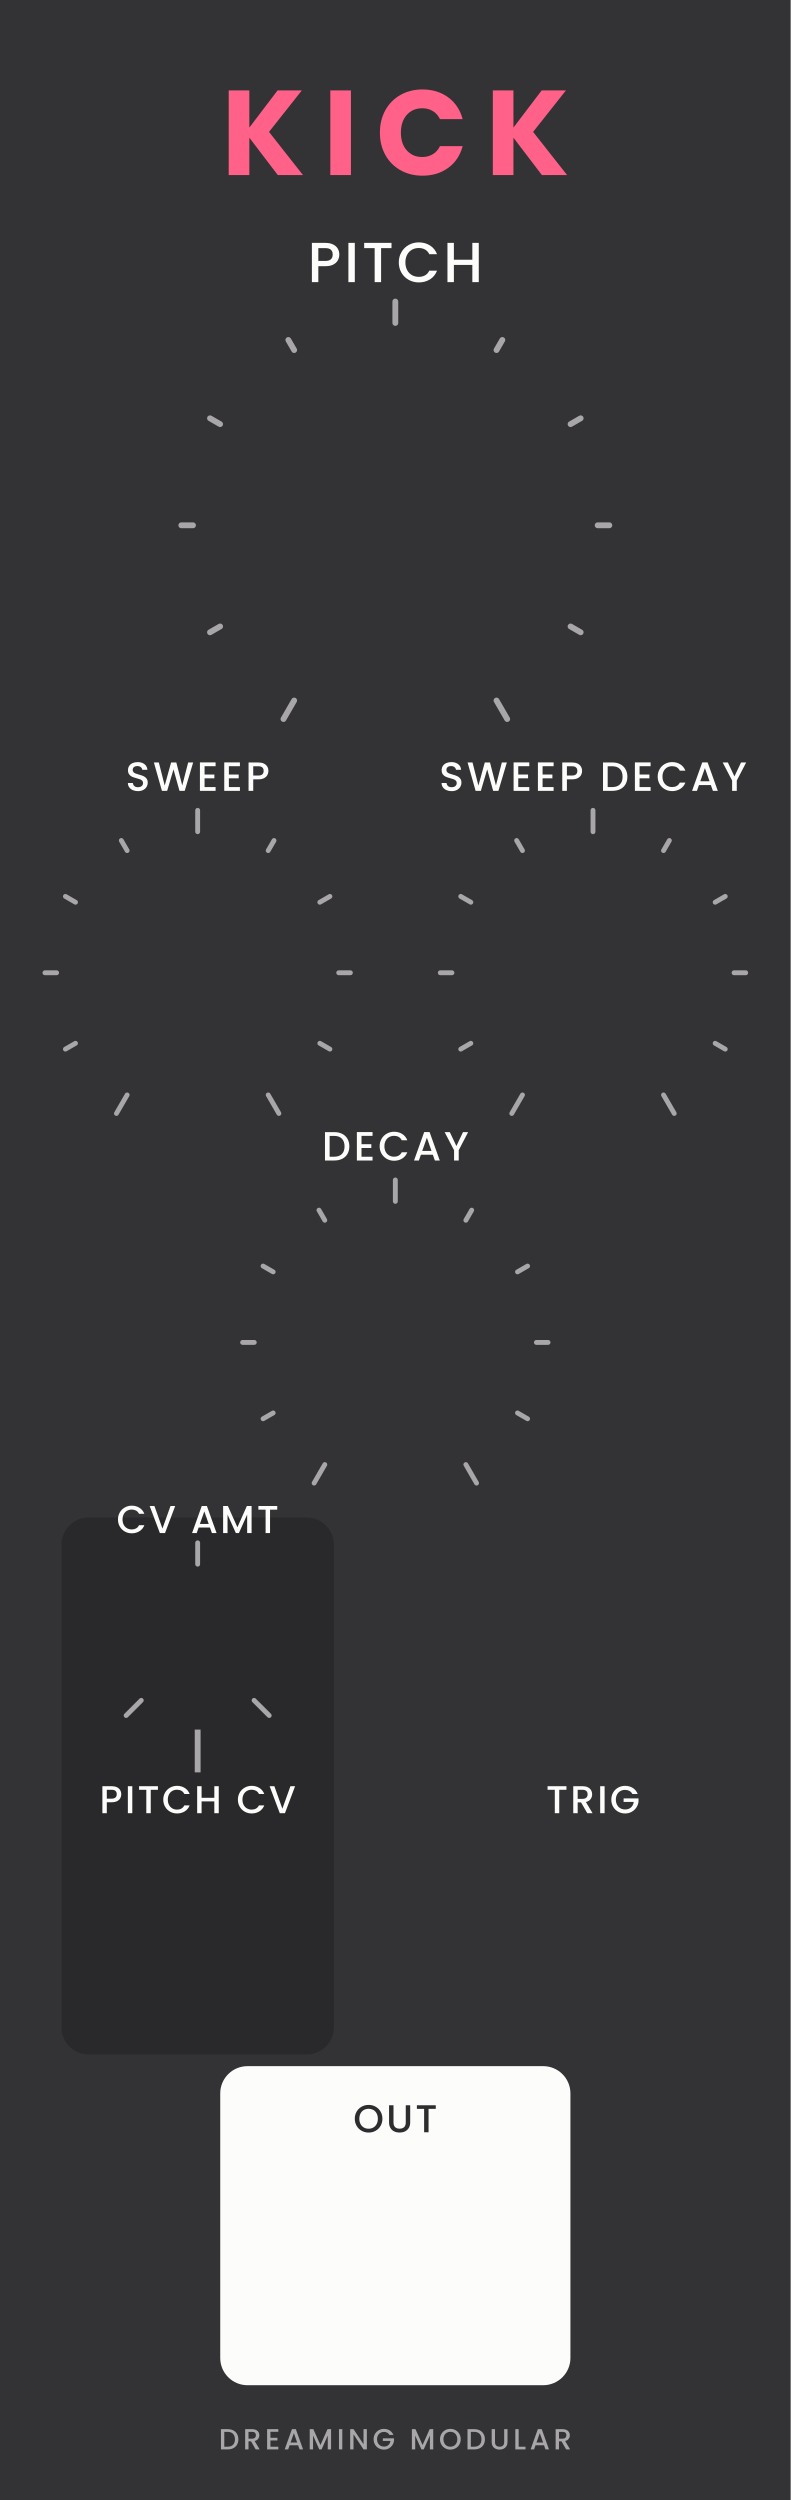
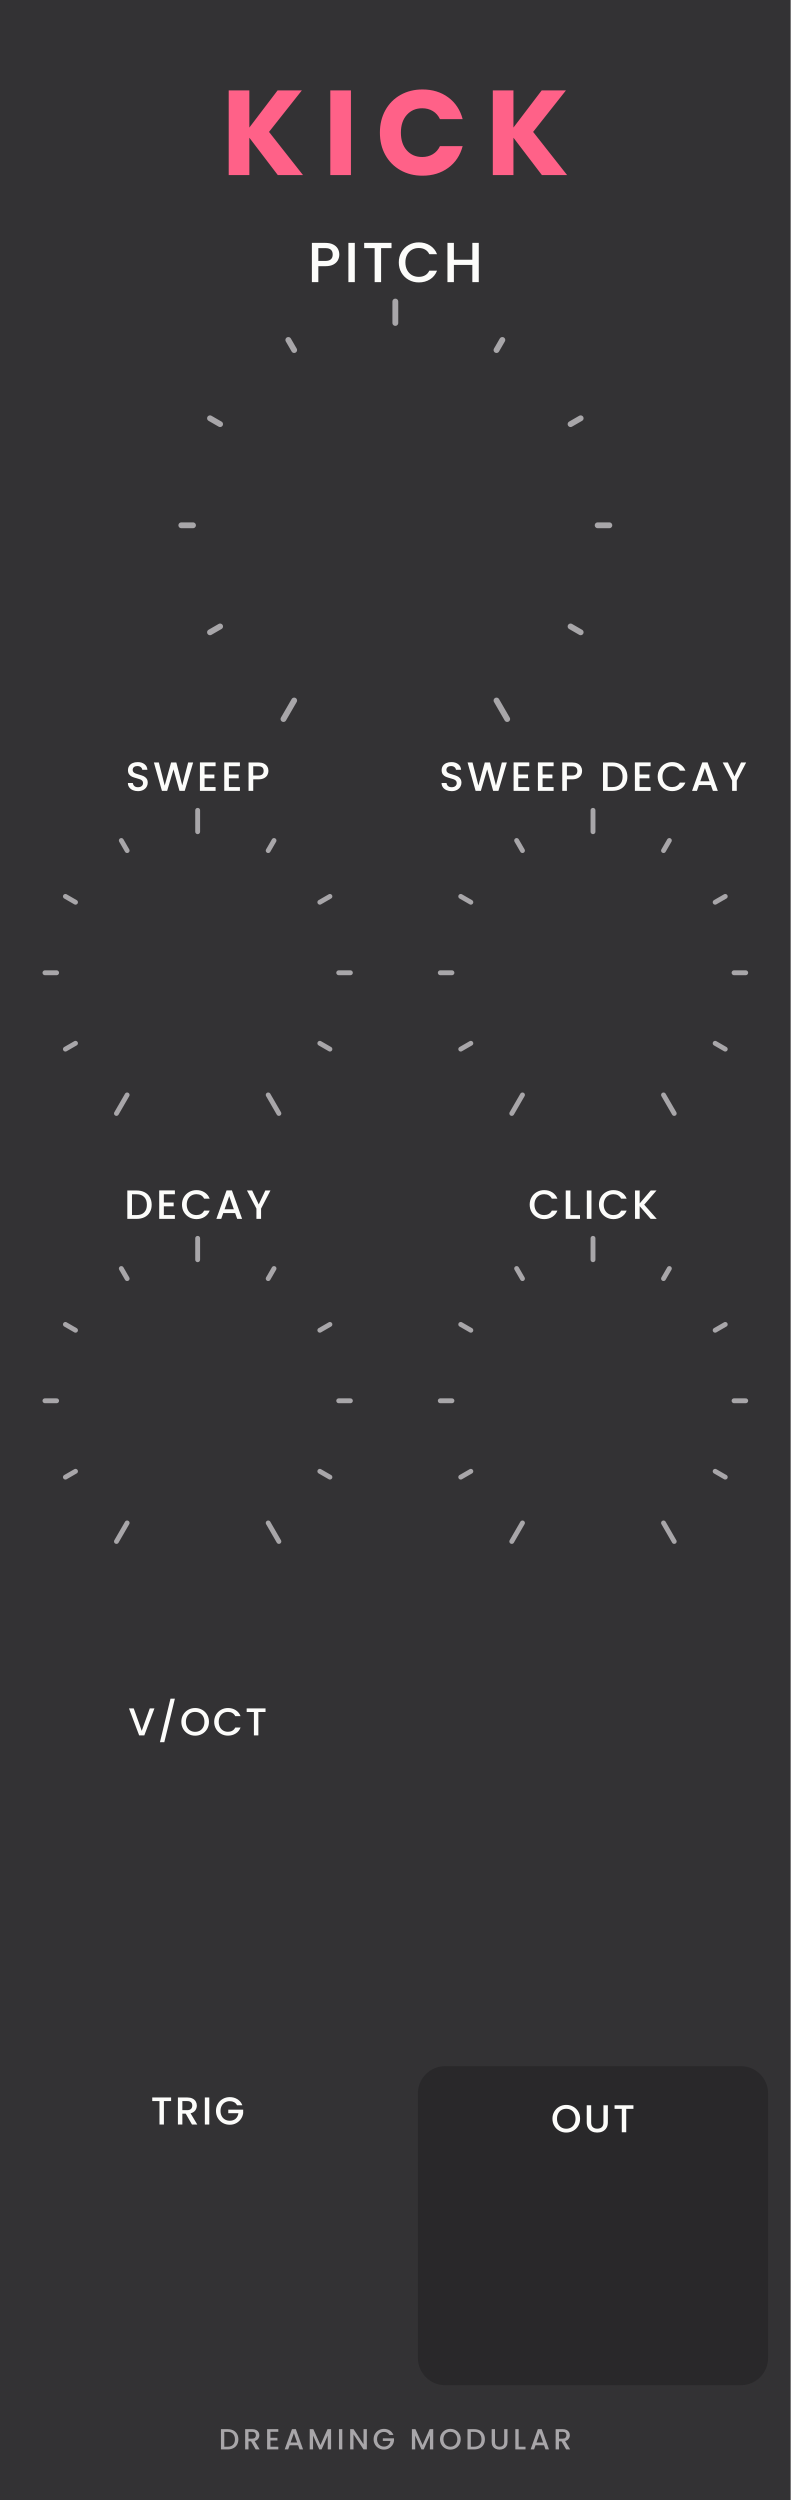
<svg xmlns="http://www.w3.org/2000/svg" width="40.64mm" height="128.5mm" viewBox="0 0 40.64 128.5">
  <rect width="40.64" height="128.5" fill="#333234" />
  <path d="M14.28 9.0 12.816 7.078V9.0H11.756V4.648H12.816V6.557L14.267 4.648H15.514L13.827 6.78L15.575 9.0Z M18.038 4.648V9.0H16.978V4.648Z M21.715 4.598Q22.49 4.598 23.042 5.007Q23.594 5.416 23.78 6.123H22.614Q22.484 5.85 22.246 5.708Q22.007 5.565 21.703 5.565Q21.213 5.565 20.909 5.906Q20.606 6.247 20.606 6.818Q20.606 7.388 20.909 7.729Q21.213 8.07 21.703 8.07Q22.007 8.07 22.246 7.927Q22.484 7.785 22.614 7.512H23.78Q23.594 8.219 23.042 8.625Q22.49 9.031 21.715 9.031Q21.083 9.031 20.584 8.749Q20.085 8.467 19.806 7.965Q19.527 7.462 19.527 6.818Q19.527 6.173 19.806 5.668Q20.085 5.162 20.584 4.88Q21.083 4.598 21.715 4.598Z M27.855 9.0 26.391 7.078V9.0H25.331V4.648H26.391V6.557L27.842 4.648H29.088L27.402 6.78L29.15 9.0Z" fill="#ff6188" />
  <path d="M12.252 125.383Q12.252 125.541 12.183 125.659Q12.115 125.776 11.99 125.838Q11.864 125.9 11.698 125.9H11.357V124.858H11.698Q11.864 124.858 11.99 124.921Q12.115 124.985 12.183 125.104Q12.252 125.224 12.252 125.383ZM12.076 125.383Q12.076 125.201 11.978 125.099Q11.881 124.997 11.698 124.997H11.528V125.761H11.698Q11.881 125.761 11.978 125.662Q12.076 125.562 12.076 125.383Z M13.142 125.9 12.902 125.483H12.772V125.9H12.601V124.858H12.961Q13.081 124.858 13.164 124.9Q13.247 124.942 13.289 125.012Q13.33 125.083 13.33 125.169Q13.33 125.272 13.271 125.355Q13.211 125.438 13.088 125.468L13.346 125.9ZM12.772 125.347H12.961Q13.057 125.347 13.106 125.299Q13.154 125.251 13.154 125.169Q13.154 125.089 13.106 125.043Q13.058 124.997 12.961 124.997H12.772Z M13.9 124.996V125.302H14.26V125.441H13.9V125.761H14.305V125.9H13.729V124.856H14.305V124.996Z M15.323 125.687H14.887L14.812 125.9H14.633L15.007 124.856H15.205L15.578 125.9H15.398ZM15.275 125.547 15.106 125.063 14.935 125.547Z M17.018 124.858V125.9H16.847V125.186L16.529 125.9H16.411L16.091 125.186V125.9H15.92V124.858H16.105L16.471 125.675L16.835 124.858Z M17.594 124.858V125.9H17.423V124.858Z M18.856 125.9H18.685L18.17 125.122V125.9H17.999V124.856H18.17L18.685 125.633V124.856H18.856Z M20.015 125.157Q19.975 125.08 19.903 125.04Q19.831 125.0 19.736 125.0Q19.633 125.0 19.552 125.047Q19.471 125.093 19.425 125.179Q19.38 125.264 19.38 125.377Q19.38 125.489 19.425 125.575Q19.471 125.662 19.552 125.708Q19.633 125.755 19.736 125.755Q19.876 125.755 19.963 125.677Q20.05 125.599 20.069 125.465H19.678V125.329H20.252V125.462Q20.236 125.584 20.166 125.686Q20.096 125.788 19.985 125.848Q19.873 125.909 19.736 125.909Q19.589 125.909 19.468 125.841Q19.346 125.773 19.275 125.651Q19.204 125.529 19.204 125.377Q19.204 125.224 19.275 125.102Q19.346 124.981 19.469 124.912Q19.591 124.844 19.736 124.844Q19.903 124.844 20.033 124.926Q20.162 125.008 20.221 125.157Z M22.268 124.858V125.9H22.098V125.186L21.779 125.9H21.661L21.341 125.186V125.9H21.171V124.858H21.355L21.721 125.675L22.085 124.858Z M22.616 125.377Q22.616 125.224 22.688 125.102Q22.759 124.981 22.881 124.912Q23.003 124.844 23.149 124.844Q23.296 124.844 23.418 124.912Q23.541 124.981 23.611 125.102Q23.681 125.224 23.681 125.377Q23.681 125.529 23.611 125.652Q23.541 125.774 23.418 125.842Q23.296 125.91 23.149 125.91Q23.003 125.91 22.881 125.842Q22.759 125.774 22.688 125.652Q22.616 125.529 22.616 125.377ZM23.506 125.377Q23.506 125.261 23.46 125.174Q23.415 125.087 23.334 125.041Q23.253 124.994 23.149 124.994Q23.046 124.994 22.965 125.041Q22.884 125.087 22.838 125.174Q22.792 125.261 22.792 125.377Q22.792 125.492 22.838 125.58Q22.884 125.668 22.965 125.715Q23.046 125.762 23.149 125.762Q23.253 125.762 23.334 125.715Q23.415 125.668 23.46 125.58Q23.506 125.492 23.506 125.377Z M24.924 125.383Q24.924 125.541 24.855 125.659Q24.787 125.776 24.662 125.838Q24.537 125.9 24.37 125.9H24.03V124.858H24.37Q24.537 124.858 24.662 124.921Q24.787 124.985 24.855 125.104Q24.924 125.224 24.924 125.383ZM24.748 125.383Q24.748 125.201 24.651 125.099Q24.553 124.997 24.37 124.997H24.201V125.761H24.37Q24.553 125.761 24.651 125.662Q24.748 125.562 24.748 125.383Z M25.443 124.858V125.522Q25.443 125.641 25.505 125.701Q25.567 125.761 25.678 125.761Q25.791 125.761 25.853 125.701Q25.915 125.641 25.915 125.522V124.858H26.086V125.519Q26.086 125.647 26.031 125.735Q25.975 125.824 25.882 125.867Q25.789 125.91 25.677 125.91Q25.564 125.91 25.472 125.867Q25.38 125.824 25.326 125.735Q25.272 125.647 25.272 125.519V124.858Z M26.659 125.762H27.012V125.9H26.488V124.858H26.659Z M27.963 125.687H27.526L27.451 125.9H27.273L27.646 124.856H27.844L28.218 125.9H28.038ZM27.915 125.547 27.745 125.063 27.574 125.547Z M29.101 125.9 28.861 125.483H28.731V125.9H28.56V124.858H28.92Q29.04 124.858 29.123 124.9Q29.206 124.942 29.247 125.012Q29.289 125.083 29.289 125.169Q29.289 125.272 29.229 125.355Q29.17 125.438 29.047 125.468L29.305 125.9ZM28.731 125.347H28.92Q29.016 125.347 29.064 125.299Q29.113 125.251 29.113 125.169Q29.113 125.089 29.065 125.043Q29.017 124.997 28.92 124.997H28.731Z" fill="#a8a6a9" />
-   <rect x="3.16" y="78.0" width="14.0" height="27.6" rx="1.4" fill="#29282a" />
-   <line x1="10.16" y1="88.9" x2="10.16" y2="91.1" stroke="#a8a6a9" stroke-width="0.3" />
-   <rect x="11.32" y="106.2" width="18.0" height="16.4" rx="1.4" fill="#fcfcfa" />
+   <rect x="21.48" y="106.2" width="18.0" height="16.4" rx="1.4" fill="#29282a" />
  <line x1="15.12" y1="36.007" x2="14.57" y2="36.959" stroke="#a8a6a9" stroke-width="0.3" stroke-linecap="round" />
  <line x1="11.313" y1="32.2" x2="10.794" y2="32.5" stroke="#a8a6a9" stroke-width="0.3" stroke-linecap="round" />
  <line x1="9.92" y1="27" x2="9.32" y2="27" stroke="#a8a6a9" stroke-width="0.3" stroke-linecap="round" />
  <line x1="11.313" y1="21.8" x2="10.794" y2="21.5" stroke="#a8a6a9" stroke-width="0.3" stroke-linecap="round" />
  <line x1="15.12" y1="17.993" x2="14.82" y2="17.474" stroke="#a8a6a9" stroke-width="0.3" stroke-linecap="round" />
  <line x1="20.32" y1="16.6" x2="20.32" y2="15.5" stroke="#a8a6a9" stroke-width="0.3" stroke-linecap="round" />
  <line x1="25.52" y1="17.993" x2="25.82" y2="17.474" stroke="#a8a6a9" stroke-width="0.3" stroke-linecap="round" />
  <line x1="29.327" y1="21.8" x2="29.846" y2="21.5" stroke="#a8a6a9" stroke-width="0.3" stroke-linecap="round" />
  <line x1="30.72" y1="27" x2="31.32" y2="27" stroke="#a8a6a9" stroke-width="0.3" stroke-linecap="round" />
  <line x1="29.327" y1="32.2" x2="29.846" y2="32.5" stroke="#a8a6a9" stroke-width="0.3" stroke-linecap="round" />
  <line x1="25.52" y1="36.007" x2="26.07" y2="36.959" stroke="#a8a6a9" stroke-width="0.3" stroke-linecap="round" />
  <path d="M16.727 13.682H16.362V14.5H16.031V12.485H16.727Q16.959 12.485 17.12 12.564Q17.281 12.644 17.361 12.78Q17.44 12.917 17.44 13.085Q17.44 13.239 17.368 13.375Q17.295 13.511 17.136 13.597Q16.976 13.682 16.727 13.682ZM17.101 13.085Q17.101 12.754 16.727 12.754H16.362V13.412H16.727Q16.916 13.412 17.008 13.327Q17.101 13.241 17.101 13.085Z M18.237 12.485V14.5H17.907V12.485Z M20.124 12.485V12.754H19.588V14.5H19.257V12.754H18.718V12.485Z M21.527 12.458Q21.849 12.458 22.1 12.616Q22.351 12.774 22.464 13.065H22.066Q21.988 12.905 21.849 12.827Q21.71 12.748 21.527 12.748Q21.327 12.748 21.17 12.838Q21.014 12.928 20.925 13.096Q20.837 13.265 20.837 13.488Q20.837 13.711 20.925 13.879Q21.014 14.048 21.17 14.139Q21.327 14.23 21.527 14.23Q21.71 14.23 21.849 14.152Q21.988 14.074 22.066 13.914H22.464Q22.351 14.204 22.1 14.361Q21.849 14.517 21.527 14.517Q21.243 14.517 21.008 14.385Q20.773 14.254 20.635 14.019Q20.498 13.784 20.498 13.488Q20.498 13.192 20.635 12.957Q20.773 12.722 21.009 12.59Q21.246 12.458 21.527 12.458Z M24.609 12.485V14.5H24.278V13.618H23.33V14.5H22.999V12.485H23.33V13.349H24.278V12.485Z" fill="#fcfcfa" />
  <line x1="6.535" y1="56.279" x2="5.985" y2="57.231" stroke="#a8a6a9" stroke-width="0.25" stroke-linecap="round" />
  <line x1="3.881" y1="53.625" x2="3.362" y2="53.925" stroke="#a8a6a9" stroke-width="0.25" stroke-linecap="round" />
  <line x1="2.91" y1="50" x2="2.31" y2="50" stroke="#a8a6a9" stroke-width="0.25" stroke-linecap="round" />
  <line x1="3.881" y1="46.375" x2="3.362" y2="46.075" stroke="#a8a6a9" stroke-width="0.25" stroke-linecap="round" />
  <line x1="6.535" y1="43.721" x2="6.235" y2="43.202" stroke="#a8a6a9" stroke-width="0.25" stroke-linecap="round" />
  <line x1="10.16" y1="42.75" x2="10.16" y2="41.65" stroke="#a8a6a9" stroke-width="0.25" stroke-linecap="round" />
  <line x1="13.785" y1="43.721" x2="14.085" y2="43.202" stroke="#a8a6a9" stroke-width="0.25" stroke-linecap="round" />
  <line x1="16.439" y1="46.375" x2="16.958" y2="46.075" stroke="#a8a6a9" stroke-width="0.25" stroke-linecap="round" />
  <line x1="17.41" y1="50" x2="18.01" y2="50" stroke="#a8a6a9" stroke-width="0.25" stroke-linecap="round" />
  <line x1="16.439" y1="53.625" x2="16.958" y2="53.925" stroke="#a8a6a9" stroke-width="0.25" stroke-linecap="round" />
  <line x1="13.785" y1="56.279" x2="14.335" y2="57.231" stroke="#a8a6a9" stroke-width="0.25" stroke-linecap="round" />
  <path d="M6.574 40.247H6.83Q6.838 40.341 6.904 40.402Q6.97 40.463 7.09 40.463Q7.214 40.463 7.283 40.403Q7.353 40.343 7.353 40.249Q7.353 40.175 7.31 40.129Q7.266 40.083 7.202 40.058Q7.138 40.033 7.025 40.003Q6.882 39.965 6.793 39.927Q6.704 39.888 6.641 39.806Q6.578 39.724 6.578 39.587Q6.578 39.461 6.641 39.367Q6.704 39.272 6.817 39.222Q6.93 39.172 7.08 39.172Q7.292 39.172 7.427 39.278Q7.563 39.384 7.577 39.569H7.313Q7.306 39.489 7.237 39.432Q7.168 39.375 7.054 39.375Q6.952 39.375 6.886 39.428Q6.821 39.48 6.821 39.579Q6.821 39.646 6.862 39.689Q6.903 39.732 6.966 39.757Q7.029 39.783 7.138 39.812Q7.283 39.852 7.375 39.892Q7.466 39.932 7.53 40.015Q7.594 40.098 7.594 40.236Q7.594 40.348 7.534 40.446Q7.474 40.545 7.36 40.605Q7.245 40.665 7.09 40.665Q6.943 40.665 6.825 40.613Q6.708 40.562 6.641 40.467Q6.574 40.373 6.574 40.247Z M9.928 39.191 9.495 40.65H9.225L8.918 39.545L8.592 40.65L8.324 40.652L7.91 39.191H8.164L8.466 40.379L8.794 39.191H9.063L9.367 40.373L9.672 39.191Z M10.515 39.384V39.812H11.019V40.007H10.515V40.455H11.082V40.65H10.276V39.188H11.082V39.384Z M11.765 39.384V39.812H12.269V40.007H11.765V40.455H12.332V40.65H11.526V39.188H12.332V39.384Z M13.28 40.058H13.016V40.65H12.776V39.191H13.28Q13.448 39.191 13.565 39.248Q13.681 39.306 13.739 39.405Q13.797 39.503 13.797 39.625Q13.797 39.736 13.744 39.835Q13.692 39.934 13.576 39.996Q13.461 40.058 13.28 40.058ZM13.551 39.625Q13.551 39.386 13.28 39.386H13.016V39.862H13.28Q13.417 39.862 13.484 39.801Q13.551 39.739 13.551 39.625Z" fill="#fcfcfa" />
  <line x1="26.855" y1="56.279" x2="26.305" y2="57.231" stroke="#a8a6a9" stroke-width="0.25" stroke-linecap="round" />
  <line x1="24.201" y1="53.625" x2="23.682" y2="53.925" stroke="#a8a6a9" stroke-width="0.25" stroke-linecap="round" />
  <line x1="23.23" y1="50" x2="22.63" y2="50" stroke="#a8a6a9" stroke-width="0.25" stroke-linecap="round" />
  <line x1="24.201" y1="46.375" x2="23.682" y2="46.075" stroke="#a8a6a9" stroke-width="0.25" stroke-linecap="round" />
  <line x1="26.855" y1="43.721" x2="26.555" y2="43.202" stroke="#a8a6a9" stroke-width="0.25" stroke-linecap="round" />
  <line x1="30.48" y1="42.75" x2="30.48" y2="41.65" stroke="#a8a6a9" stroke-width="0.25" stroke-linecap="round" />
  <line x1="34.105" y1="43.721" x2="34.405" y2="43.202" stroke="#a8a6a9" stroke-width="0.25" stroke-linecap="round" />
  <line x1="36.759" y1="46.375" x2="37.278" y2="46.075" stroke="#a8a6a9" stroke-width="0.25" stroke-linecap="round" />
  <line x1="37.73" y1="50" x2="38.33" y2="50" stroke="#a8a6a9" stroke-width="0.25" stroke-linecap="round" />
  <line x1="36.759" y1="53.625" x2="37.278" y2="53.925" stroke="#a8a6a9" stroke-width="0.25" stroke-linecap="round" />
  <line x1="34.105" y1="56.279" x2="34.655" y2="57.231" stroke="#a8a6a9" stroke-width="0.25" stroke-linecap="round" />
  <path d="M22.697 40.247H22.953Q22.962 40.341 23.028 40.402Q23.094 40.463 23.214 40.463Q23.338 40.463 23.407 40.403Q23.476 40.343 23.476 40.249Q23.476 40.175 23.433 40.129Q23.39 40.083 23.326 40.058Q23.262 40.033 23.149 40.003Q23.006 39.965 22.917 39.927Q22.827 39.888 22.764 39.806Q22.701 39.724 22.701 39.587Q22.701 39.461 22.764 39.367Q22.827 39.272 22.941 39.222Q23.054 39.172 23.203 39.172Q23.415 39.172 23.551 39.278Q23.686 39.384 23.701 39.569H23.436Q23.43 39.489 23.361 39.432Q23.291 39.375 23.178 39.375Q23.075 39.375 23.01 39.428Q22.945 39.48 22.945 39.579Q22.945 39.646 22.986 39.689Q23.027 39.732 23.09 39.757Q23.153 39.783 23.262 39.812Q23.407 39.852 23.498 39.892Q23.59 39.932 23.654 40.015Q23.718 40.098 23.718 40.236Q23.718 40.348 23.658 40.446Q23.598 40.545 23.484 40.605Q23.369 40.665 23.214 40.665Q23.067 40.665 22.949 40.613Q22.831 40.562 22.764 40.467Q22.697 40.373 22.697 40.247Z M26.052 39.191 25.619 40.65H25.348L25.042 39.545L24.716 40.65L24.447 40.652L24.034 39.191H24.288L24.59 40.379L24.918 39.191H25.186L25.491 40.373L25.795 39.191Z M26.638 39.384V39.812H27.142V40.007H26.638V40.455H27.205V40.65H26.399V39.188H27.205V39.384Z M27.889 39.384V39.812H28.393V40.007H27.889V40.455H28.456V40.65H27.649V39.188H28.456V39.384Z M29.404 40.058H29.139V40.65H28.9V39.191H29.404Q29.572 39.191 29.688 39.248Q29.805 39.306 29.863 39.405Q29.92 39.503 29.92 39.625Q29.92 39.736 29.868 39.835Q29.815 39.934 29.7 39.996Q29.584 40.058 29.404 40.058ZM29.675 39.625Q29.675 39.386 29.404 39.386H29.139V39.862H29.404Q29.54 39.862 29.608 39.801Q29.675 39.739 29.675 39.625Z M32.247 39.925Q32.247 40.148 32.151 40.312Q32.056 40.476 31.881 40.563Q31.705 40.65 31.472 40.65H30.995V39.191H31.472Q31.705 39.191 31.881 39.28Q32.056 39.369 32.151 39.536Q32.247 39.703 32.247 39.925ZM32.001 39.925Q32.001 39.671 31.865 39.529Q31.728 39.386 31.472 39.386H31.235V40.455H31.472Q31.728 40.455 31.865 40.316Q32.001 40.178 32.001 39.925Z M32.874 39.384V39.812H33.378V40.007H32.874V40.455H33.441V40.65H32.634V39.188H33.441V39.384Z M34.55 39.172Q34.783 39.172 34.965 39.286Q35.147 39.401 35.229 39.611H34.941Q34.884 39.495 34.783 39.438Q34.683 39.382 34.55 39.382Q34.405 39.382 34.292 39.447Q34.179 39.512 34.115 39.634Q34.051 39.755 34.051 39.917Q34.051 40.079 34.115 40.201Q34.179 40.322 34.292 40.389Q34.405 40.455 34.55 40.455Q34.683 40.455 34.783 40.398Q34.884 40.341 34.941 40.226H35.229Q35.147 40.436 34.965 40.549Q34.783 40.663 34.55 40.663Q34.345 40.663 34.174 40.567Q34.004 40.471 33.905 40.301Q33.805 40.131 33.805 39.917Q33.805 39.703 33.905 39.533Q34.004 39.363 34.176 39.267Q34.347 39.172 34.55 39.172Z M36.538 40.352H35.927L35.822 40.65H35.572L36.095 39.188H36.372L36.895 40.65H36.643ZM36.471 40.157 36.233 39.478 35.994 40.157Z M38.353 39.191 37.87 40.121V40.65H37.631V40.121L37.146 39.191H37.412L37.75 39.907L38.089 39.191Z" fill="#fcfcfa" />
-   <line x1="16.695" y1="75.279" x2="16.145" y2="76.231" stroke="#a8a6a9" stroke-width="0.25" stroke-linecap="round" />
-   <line x1="14.041" y1="72.625" x2="13.522" y2="72.925" stroke="#a8a6a9" stroke-width="0.25" stroke-linecap="round" />
-   <line x1="13.07" y1="69" x2="12.47" y2="69" stroke="#a8a6a9" stroke-width="0.25" stroke-linecap="round" />
-   <line x1="14.041" y1="65.375" x2="13.522" y2="65.075" stroke="#a8a6a9" stroke-width="0.25" stroke-linecap="round" />
-   <line x1="16.695" y1="62.721" x2="16.395" y2="62.202" stroke="#a8a6a9" stroke-width="0.25" stroke-linecap="round" />
-   <line x1="20.32" y1="61.75" x2="20.32" y2="60.65" stroke="#a8a6a9" stroke-width="0.25" stroke-linecap="round" />
-   <line x1="23.945" y1="62.721" x2="24.245" y2="62.202" stroke="#a8a6a9" stroke-width="0.25" stroke-linecap="round" />
-   <line x1="26.599" y1="65.375" x2="27.118" y2="65.075" stroke="#a8a6a9" stroke-width="0.25" stroke-linecap="round" />
-   <line x1="27.57" y1="69" x2="28.17" y2="69" stroke="#a8a6a9" stroke-width="0.25" stroke-linecap="round" />
-   <line x1="26.599" y1="72.625" x2="27.118" y2="72.925" stroke="#a8a6a9" stroke-width="0.25" stroke-linecap="round" />
-   <line x1="23.945" y1="75.279" x2="24.495" y2="76.231" stroke="#a8a6a9" stroke-width="0.25" stroke-linecap="round" />
-   <path d="M17.956 58.925Q17.956 59.148 17.86 59.312Q17.765 59.476 17.589 59.563Q17.414 59.65 17.181 59.65H16.704V58.191H17.181Q17.414 58.191 17.589 58.28Q17.765 58.369 17.86 58.536Q17.956 58.703 17.956 58.925ZM17.71 58.925Q17.71 58.671 17.573 58.529Q17.437 58.386 17.181 58.386H16.943V59.455H17.181Q17.437 59.455 17.573 59.316Q17.71 59.178 17.71 58.925Z M18.582 58.384V58.812H19.086V59.007H18.582V59.455H19.149V59.65H18.343V58.188H19.149V58.384Z M20.259 58.172Q20.492 58.172 20.674 58.286Q20.855 58.401 20.937 58.611H20.65Q20.593 58.495 20.492 58.438Q20.391 58.382 20.259 58.382Q20.114 58.382 20.001 58.447Q19.887 58.512 19.823 58.634Q19.759 58.755 19.759 58.917Q19.759 59.079 19.823 59.201Q19.887 59.322 20.001 59.389Q20.114 59.455 20.259 59.455Q20.391 59.455 20.492 59.398Q20.593 59.341 20.65 59.226H20.937Q20.855 59.436 20.674 59.549Q20.492 59.663 20.259 59.663Q20.053 59.663 19.883 59.567Q19.713 59.471 19.613 59.301Q19.514 59.131 19.514 58.917Q19.514 58.703 19.613 58.533Q19.713 58.363 19.884 58.267Q20.055 58.172 20.259 58.172Z M22.247 59.352H21.635L21.53 59.65H21.281L21.803 58.188H22.081L22.604 59.65H22.352ZM22.179 59.157 21.942 58.478 21.703 59.157Z M24.062 58.191 23.579 59.121V59.65H23.339V59.121L22.854 58.191H23.121L23.459 58.907L23.797 58.191Z" fill="#fcfcfa" />
-   <line x1="7.261" y1="87.399" x2="6.483" y2="88.177" stroke="#a8a6a9" stroke-width="0.25" stroke-linecap="round" />
-   <line x1="10.16" y1="80.4" x2="10.16" y2="79.3" stroke="#a8a6a9" stroke-width="0.25" stroke-linecap="round" />
-   <line x1="13.059" y1="87.399" x2="13.837" y2="88.177" stroke="#a8a6a9" stroke-width="0.25" stroke-linecap="round" />
-   <path d="M6.774 77.392Q6.996 77.392 7.169 77.501Q7.342 77.61 7.42 77.81H7.146Q7.092 77.7 6.996 77.646Q6.9 77.592 6.774 77.592Q6.636 77.592 6.528 77.654Q6.42 77.716 6.359 77.832Q6.298 77.948 6.298 78.102Q6.298 78.256 6.359 78.372Q6.42 78.488 6.528 78.551Q6.636 78.614 6.774 78.614Q6.9 78.614 6.996 78.56Q7.092 78.506 7.146 78.396H7.42Q7.342 78.596 7.169 78.704Q6.996 78.812 6.774 78.812Q6.578 78.812 6.416 78.721Q6.254 78.63 6.159 78.468Q6.064 78.306 6.064 78.102Q6.064 77.898 6.159 77.736Q6.254 77.574 6.417 77.483Q6.58 77.392 6.774 77.392Z M9.004 77.41 8.482 78.8H8.218L7.694 77.41H7.938L8.35 78.566L8.764 77.41Z M10.792 78.516H10.21L10.11 78.8H9.872L10.37 77.408H10.634L11.132 78.8H10.892ZM10.728 78.33 10.502 77.684 10.274 78.33Z M12.932 77.41V78.8H12.704V77.848L12.28 78.8H12.122L11.696 77.848V78.8H11.468V77.41H11.714L12.202 78.5L12.688 77.41Z M14.25 77.41V77.596H13.88V78.8H13.652V77.596H13.28V77.41Z" fill="#fcfcfa" />
-   <path d="M5.742 92.636H5.49V93.2H5.262V91.81H5.742Q5.902 91.81 6.013 91.865Q6.124 91.92 6.179 92.014Q6.234 92.108 6.234 92.224Q6.234 92.33 6.184 92.424Q6.134 92.518 6.024 92.577Q5.914 92.636 5.742 92.636ZM6.0 92.224Q6.0 91.996 5.742 91.996H5.49V92.45H5.742Q5.872 92.45 5.936 92.391Q6.0 92.332 6.0 92.224Z M6.8 91.81V93.2H6.572V91.81Z M8.118 91.81V91.996H7.748V93.2H7.52V91.996H7.148V91.81Z M9.102 91.792Q9.324 91.792 9.497 91.901Q9.67 92.01 9.748 92.21H9.474Q9.42 92.1 9.324 92.046Q9.228 91.992 9.102 91.992Q8.964 91.992 8.856 92.054Q8.748 92.116 8.687 92.232Q8.626 92.348 8.626 92.502Q8.626 92.656 8.687 92.772Q8.748 92.888 8.856 92.951Q8.964 93.014 9.102 93.014Q9.228 93.014 9.324 92.96Q9.42 92.906 9.474 92.796H9.748Q9.67 92.996 9.497 93.104Q9.324 93.212 9.102 93.212Q8.906 93.212 8.744 93.121Q8.582 93.03 8.487 92.868Q8.392 92.706 8.392 92.502Q8.392 92.298 8.487 92.136Q8.582 91.974 8.745 91.883Q8.908 91.792 9.102 91.792Z M11.244 91.81V93.2H11.016V92.592H10.362V93.2H10.134V91.81H10.362V92.406H11.016V91.81Z M12.938 91.792Q13.16 91.792 13.333 91.901Q13.506 92.01 13.584 92.21H13.31Q13.256 92.1 13.16 92.046Q13.064 91.992 12.938 91.992Q12.8 91.992 12.692 92.054Q12.584 92.116 12.523 92.232Q12.462 92.348 12.462 92.502Q12.462 92.656 12.523 92.772Q12.584 92.888 12.692 92.951Q12.8 93.014 12.938 93.014Q13.064 93.014 13.16 92.96Q13.256 92.906 13.31 92.796H13.584Q13.506 92.996 13.333 93.104Q13.16 93.212 12.938 93.212Q12.742 93.212 12.58 93.121Q12.418 93.03 12.323 92.868Q12.228 92.706 12.228 92.502Q12.228 92.298 12.323 92.136Q12.418 91.974 12.581 91.883Q12.744 91.792 12.938 91.792Z M15.168 91.81 14.646 93.2H14.382L13.858 91.81H14.102L14.514 92.966L14.928 91.81Z" fill="#fcfcfa" />
-   <path d="M29.115 91.81V91.996H28.745V93.2H28.517V91.996H28.145V91.81Z M30.187 93.2 29.867 92.644H29.693V93.2H29.465V91.81H29.945Q30.105 91.81 30.216 91.866Q30.327 91.922 30.382 92.016Q30.437 92.11 30.437 92.226Q30.437 92.362 30.358 92.473Q30.279 92.584 30.115 92.624L30.459 93.2ZM29.693 92.462H29.945Q30.073 92.462 30.138 92.398Q30.203 92.334 30.203 92.226Q30.203 92.118 30.139 92.057Q30.075 91.996 29.945 91.996H29.693Z M31.077 91.81V93.2H30.849V91.81Z M32.503 92.21Q32.449 92.106 32.353 92.053Q32.257 92.0 32.131 92.0Q31.993 92.0 31.885 92.062Q31.777 92.124 31.716 92.238Q31.655 92.352 31.655 92.502Q31.655 92.652 31.716 92.767Q31.777 92.882 31.885 92.944Q31.993 93.006 32.131 93.006Q32.317 93.006 32.433 92.902Q32.549 92.798 32.575 92.62H32.053V92.438H32.819V92.616Q32.797 92.778 32.704 92.914Q32.611 93.05 32.462 93.131Q32.313 93.212 32.131 93.212Q31.935 93.212 31.773 93.121Q31.611 93.03 31.516 92.868Q31.421 92.706 31.421 92.502Q31.421 92.298 31.516 92.136Q31.611 91.974 31.774 91.883Q31.937 91.792 32.131 91.792Q32.353 91.792 32.526 91.901Q32.699 92.01 32.777 92.21Z" fill="#fcfcfa" />
-   <path d="M18.236 108.902Q18.236 108.698 18.331 108.536Q18.426 108.374 18.589 108.283Q18.752 108.192 18.946 108.192Q19.142 108.192 19.305 108.283Q19.468 108.374 19.562 108.536Q19.656 108.698 19.656 108.902Q19.656 109.106 19.562 109.269Q19.468 109.432 19.305 109.523Q19.142 109.614 18.946 109.614Q18.752 109.614 18.589 109.523Q18.426 109.432 18.331 109.269Q18.236 109.106 18.236 108.902ZM19.422 108.902Q19.422 108.748 19.361 108.632Q19.3 108.516 19.192 108.454Q19.084 108.392 18.946 108.392Q18.808 108.392 18.7 108.454Q18.592 108.516 18.531 108.632Q18.47 108.748 18.47 108.902Q18.47 109.056 18.531 109.173Q18.592 109.29 18.7 109.353Q18.808 109.416 18.946 109.416Q19.084 109.416 19.192 109.353Q19.3 109.29 19.361 109.173Q19.422 109.056 19.422 108.902Z M20.226 108.21V109.096Q20.226 109.254 20.309 109.334Q20.392 109.414 20.54 109.414Q20.69 109.414 20.773 109.334Q20.856 109.254 20.856 109.096V108.21H21.084V109.092Q21.084 109.262 21.01 109.38Q20.936 109.498 20.812 109.556Q20.688 109.614 20.538 109.614Q20.388 109.614 20.265 109.556Q20.142 109.498 20.07 109.38Q19.998 109.262 19.998 109.092V108.21Z M22.398 108.21V108.396H22.028V109.6H21.8V108.396H21.428V108.21Z" fill="#2d2c2e" />
+   <line x1="6.535" y1="78.279" x2="5.985" y2="79.231" stroke="#a8a6a9" stroke-width="0.25" stroke-linecap="round" />
+   <line x1="3.881" y1="75.625" x2="3.362" y2="75.925" stroke="#a8a6a9" stroke-width="0.25" stroke-linecap="round" />
+   <line x1="2.91" y1="72" x2="2.31" y2="72" stroke="#a8a6a9" stroke-width="0.25" stroke-linecap="round" />
+   <line x1="3.881" y1="68.375" x2="3.362" y2="68.075" stroke="#a8a6a9" stroke-width="0.25" stroke-linecap="round" />
+   <line x1="6.535" y1="65.721" x2="6.235" y2="65.202" stroke="#a8a6a9" stroke-width="0.25" stroke-linecap="round" />
+   <line x1="10.16" y1="64.75" x2="10.16" y2="63.65" stroke="#a8a6a9" stroke-width="0.25" stroke-linecap="round" />
+   <line x1="13.785" y1="65.721" x2="14.085" y2="65.202" stroke="#a8a6a9" stroke-width="0.25" stroke-linecap="round" />
+   <line x1="16.439" y1="68.375" x2="16.958" y2="68.075" stroke="#a8a6a9" stroke-width="0.25" stroke-linecap="round" />
+   <line x1="17.41" y1="72" x2="18.01" y2="72" stroke="#a8a6a9" stroke-width="0.25" stroke-linecap="round" />
+   <line x1="16.439" y1="75.625" x2="16.958" y2="75.925" stroke="#a8a6a9" stroke-width="0.25" stroke-linecap="round" />
+   <line x1="13.785" y1="78.279" x2="14.335" y2="79.231" stroke="#a8a6a9" stroke-width="0.25" stroke-linecap="round" />
+   <path d="M7.796 61.926Q7.796 62.148 7.7 62.312Q7.605 62.476 7.429 62.563Q7.254 62.65 7.021 62.65H6.544V61.191H7.021Q7.254 61.191 7.429 61.28Q7.605 61.369 7.7 61.536Q7.796 61.703 7.796 61.926ZM7.55 61.926Q7.55 61.671 7.413 61.529Q7.277 61.386 7.021 61.386H6.784V62.455H7.021Q7.277 62.455 7.413 62.316Q7.55 62.178 7.55 61.926Z M8.422 61.384V61.812H8.926V62.007H8.422V62.455H8.989V62.65H8.183V61.188H8.989V61.384Z M10.099 61.172Q10.332 61.172 10.514 61.286Q10.696 61.401 10.777 61.611H10.49Q10.433 61.495 10.332 61.438Q10.231 61.382 10.099 61.382Q9.954 61.382 9.841 61.447Q9.727 61.512 9.663 61.634Q9.599 61.755 9.599 61.917Q9.599 62.079 9.663 62.201Q9.727 62.322 9.841 62.389Q9.954 62.455 10.099 62.455Q10.231 62.455 10.332 62.398Q10.433 62.341 10.49 62.226H10.777Q10.696 62.436 10.514 62.549Q10.332 62.663 10.099 62.663Q9.893 62.663 9.723 62.567Q9.553 62.472 9.453 62.301Q9.354 62.131 9.354 61.917Q9.354 61.703 9.453 61.533Q9.553 61.363 9.724 61.267Q9.895 61.172 10.099 61.172Z M12.087 62.352H11.476L11.371 62.65H11.121L11.644 61.188H11.921L12.444 62.65H12.192ZM12.019 62.157 11.782 61.478 11.543 62.157Z M13.902 61.191 13.419 62.121V62.65H13.18V62.121L12.694 61.191H12.961L13.299 61.907L13.637 61.191Z" fill="#fcfcfa" />
+   <line x1="26.855" y1="78.279" x2="26.305" y2="79.231" stroke="#a8a6a9" stroke-width="0.25" stroke-linecap="round" />
+   <line x1="24.201" y1="75.625" x2="23.682" y2="75.925" stroke="#a8a6a9" stroke-width="0.25" stroke-linecap="round" />
+   <line x1="23.23" y1="72" x2="22.63" y2="72" stroke="#a8a6a9" stroke-width="0.25" stroke-linecap="round" />
+   <line x1="24.201" y1="68.375" x2="23.682" y2="68.075" stroke="#a8a6a9" stroke-width="0.25" stroke-linecap="round" />
+   <line x1="26.855" y1="65.721" x2="26.555" y2="65.202" stroke="#a8a6a9" stroke-width="0.25" stroke-linecap="round" />
+   <line x1="30.48" y1="64.75" x2="30.48" y2="63.65" stroke="#a8a6a9" stroke-width="0.25" stroke-linecap="round" />
+   <line x1="34.105" y1="65.721" x2="34.405" y2="65.202" stroke="#a8a6a9" stroke-width="0.25" stroke-linecap="round" />
+   <line x1="36.759" y1="68.375" x2="37.278" y2="68.075" stroke="#a8a6a9" stroke-width="0.25" stroke-linecap="round" />
+   <line x1="37.73" y1="72" x2="38.33" y2="72" stroke="#a8a6a9" stroke-width="0.25" stroke-linecap="round" />
+   <line x1="36.759" y1="75.625" x2="37.278" y2="75.925" stroke="#a8a6a9" stroke-width="0.25" stroke-linecap="round" />
+   <line x1="34.105" y1="78.279" x2="34.655" y2="79.231" stroke="#a8a6a9" stroke-width="0.25" stroke-linecap="round" />
+   <path d="M27.972 61.172Q28.205 61.172 28.387 61.286Q28.568 61.401 28.65 61.611H28.362Q28.306 61.495 28.205 61.438Q28.104 61.382 27.972 61.382Q27.827 61.382 27.714 61.447Q27.6 61.512 27.536 61.634Q27.472 61.755 27.472 61.917Q27.472 62.079 27.536 62.201Q27.6 62.322 27.714 62.389Q27.827 62.455 27.972 62.455Q28.104 62.455 28.205 62.398Q28.306 62.341 28.362 62.226H28.65Q28.568 62.436 28.387 62.549Q28.205 62.663 27.972 62.663Q27.766 62.663 27.596 62.567Q27.426 62.472 27.326 62.301Q27.226 62.131 27.226 61.917Q27.226 61.703 27.326 61.533Q27.426 61.363 27.597 61.267Q27.768 61.172 27.972 61.172Z M29.319 62.457H29.812V62.65H29.079V61.191H29.319Z M30.401 61.191V62.65H30.162V61.191Z M31.532 61.172Q31.765 61.172 31.947 61.286Q32.128 61.401 32.21 61.611H31.923Q31.866 61.495 31.765 61.438Q31.664 61.382 31.532 61.382Q31.387 61.382 31.274 61.447Q31.16 61.512 31.096 61.634Q31.032 61.755 31.032 61.917Q31.032 62.079 31.096 62.201Q31.16 62.322 31.274 62.389Q31.387 62.455 31.532 62.455Q31.664 62.455 31.765 62.398Q31.866 62.341 31.923 62.226H32.21Q32.128 62.436 31.947 62.549Q31.765 62.663 31.532 62.663Q31.326 62.663 31.156 62.567Q30.986 62.472 30.886 62.301Q30.786 62.131 30.786 61.917Q30.786 61.703 30.886 61.533Q30.986 61.363 31.157 61.267Q31.328 61.172 31.532 61.172Z M33.444 62.65 32.879 61.997V62.65H32.64V61.191H32.879V61.856L33.446 61.191H33.746L33.112 61.921L33.757 62.65Z" fill="#fcfcfa" />
+   <path d="M7.939 87.81 7.417 89.2H7.153L6.629 87.81H6.873L7.285 88.966L7.699 87.81Z M8.989 87.312 8.445 89.55H8.221L8.763 87.312Z M9.321 88.502Q9.321 88.298 9.416 88.136Q9.511 87.974 9.674 87.883Q9.837 87.792 10.031 87.792Q10.227 87.792 10.39 87.883Q10.553 87.974 10.647 88.136Q10.741 88.298 10.741 88.502Q10.741 88.706 10.647 88.869Q10.553 89.032 10.39 89.123Q10.227 89.214 10.031 89.214Q9.837 89.214 9.674 89.123Q9.511 89.032 9.416 88.869Q9.321 88.706 9.321 88.502ZM10.507 88.502Q10.507 88.348 10.446 88.232Q10.385 88.116 10.277 88.054Q10.169 87.992 10.031 87.992Q9.893 87.992 9.785 88.054Q9.677 88.116 9.616 88.232Q9.555 88.348 9.555 88.502Q9.555 88.656 9.616 88.773Q9.677 88.89 9.785 88.953Q9.893 89.016 10.031 89.016Q10.169 89.016 10.277 88.953Q10.385 88.89 10.446 88.773Q10.507 88.656 10.507 88.502Z M11.719 87.792Q11.941 87.792 12.114 87.901Q12.287 88.01 12.365 88.21H12.091Q12.037 88.1 11.941 88.046Q11.845 87.992 11.719 87.992Q11.581 87.992 11.473 88.054Q11.365 88.116 11.304 88.232Q11.243 88.348 11.243 88.502Q11.243 88.656 11.304 88.772Q11.365 88.888 11.473 88.951Q11.581 89.014 11.719 89.014Q11.845 89.014 11.941 88.96Q12.037 88.906 12.091 88.796H12.365Q12.287 88.996 12.114 89.104Q11.941 89.212 11.719 89.212Q11.523 89.212 11.361 89.121Q11.199 89.03 11.104 88.868Q11.009 88.706 11.009 88.502Q11.009 88.298 11.104 88.136Q11.199 87.974 11.362 87.883Q11.525 87.792 11.719 87.792Z M13.649 87.81V87.996H13.279V89.2H13.051V87.996H12.679V87.81Z" fill="#fcfcfa" />
+   <path d="M8.795 107.81V107.996H8.425V109.2H8.197V107.996H7.825V107.81Z M9.867 109.2 9.547 108.644H9.373V109.2H9.145V107.81H9.625Q9.785 107.81 9.896 107.866Q10.007 107.922 10.062 108.016Q10.117 108.11 10.117 108.226Q10.117 108.362 10.038 108.473Q9.959 108.584 9.795 108.624L10.139 109.2ZM9.373 108.462H9.625Q9.753 108.462 9.818 108.398Q9.883 108.334 9.883 108.226Q9.883 108.118 9.819 108.057Q9.755 107.996 9.625 107.996H9.373Z M10.757 107.81V109.2H10.529V107.81Z M12.183 108.21Q12.129 108.106 12.033 108.053Q11.937 108.0 11.811 108.0Q11.673 108.0 11.565 108.062Q11.457 108.124 11.396 108.238Q11.335 108.352 11.335 108.502Q11.335 108.652 11.396 108.767Q11.457 108.882 11.565 108.944Q11.673 109.006 11.811 109.006Q11.997 109.006 12.113 108.902Q12.229 108.798 12.255 108.62H11.733V108.438H12.499V108.616Q12.477 108.778 12.384 108.914Q12.291 109.05 12.142 109.131Q11.993 109.212 11.811 109.212Q11.615 109.212 11.453 109.121Q11.291 109.03 11.196 108.868Q11.101 108.706 11.101 108.502Q11.101 108.298 11.196 108.136Q11.291 107.974 11.454 107.883Q11.617 107.792 11.811 107.792Q12.033 107.792 12.206 107.901Q12.379 108.01 12.457 108.21Z" fill="#fcfcfa" />
+   <path d="M28.396 108.902Q28.396 108.698 28.491 108.536Q28.586 108.374 28.749 108.283Q28.912 108.192 29.106 108.192Q29.302 108.192 29.465 108.283Q29.628 108.374 29.722 108.536Q29.816 108.698 29.816 108.902Q29.816 109.106 29.722 109.269Q29.628 109.432 29.465 109.523Q29.302 109.614 29.106 109.614Q28.912 109.614 28.749 109.523Q28.586 109.432 28.491 109.269Q28.396 109.106 28.396 108.902ZM29.582 108.902Q29.582 108.748 29.521 108.632Q29.46 108.516 29.352 108.454Q29.244 108.392 29.106 108.392Q28.968 108.392 28.86 108.454Q28.752 108.516 28.691 108.632Q28.63 108.748 28.63 108.902Q28.63 109.056 28.691 109.173Q28.752 109.29 28.86 109.353Q28.968 109.416 29.106 109.416Q29.244 109.416 29.352 109.353Q29.46 109.29 29.521 109.173Q29.582 109.056 29.582 108.902Z M30.386 108.21V109.096Q30.386 109.254 30.469 109.334Q30.552 109.414 30.7 109.414Q30.85 109.414 30.933 109.334Q31.016 109.254 31.016 109.096V108.21H31.244V109.092Q31.244 109.262 31.17 109.38Q31.096 109.498 30.972 109.556Q30.848 109.614 30.698 109.614Q30.548 109.614 30.425 109.556Q30.302 109.498 30.23 109.38Q30.158 109.262 30.158 109.092V108.21Z M32.558 108.21V108.396H32.188V109.6H31.96V108.396H31.588V108.21Z" fill="#fcfcfa" />
</svg>
